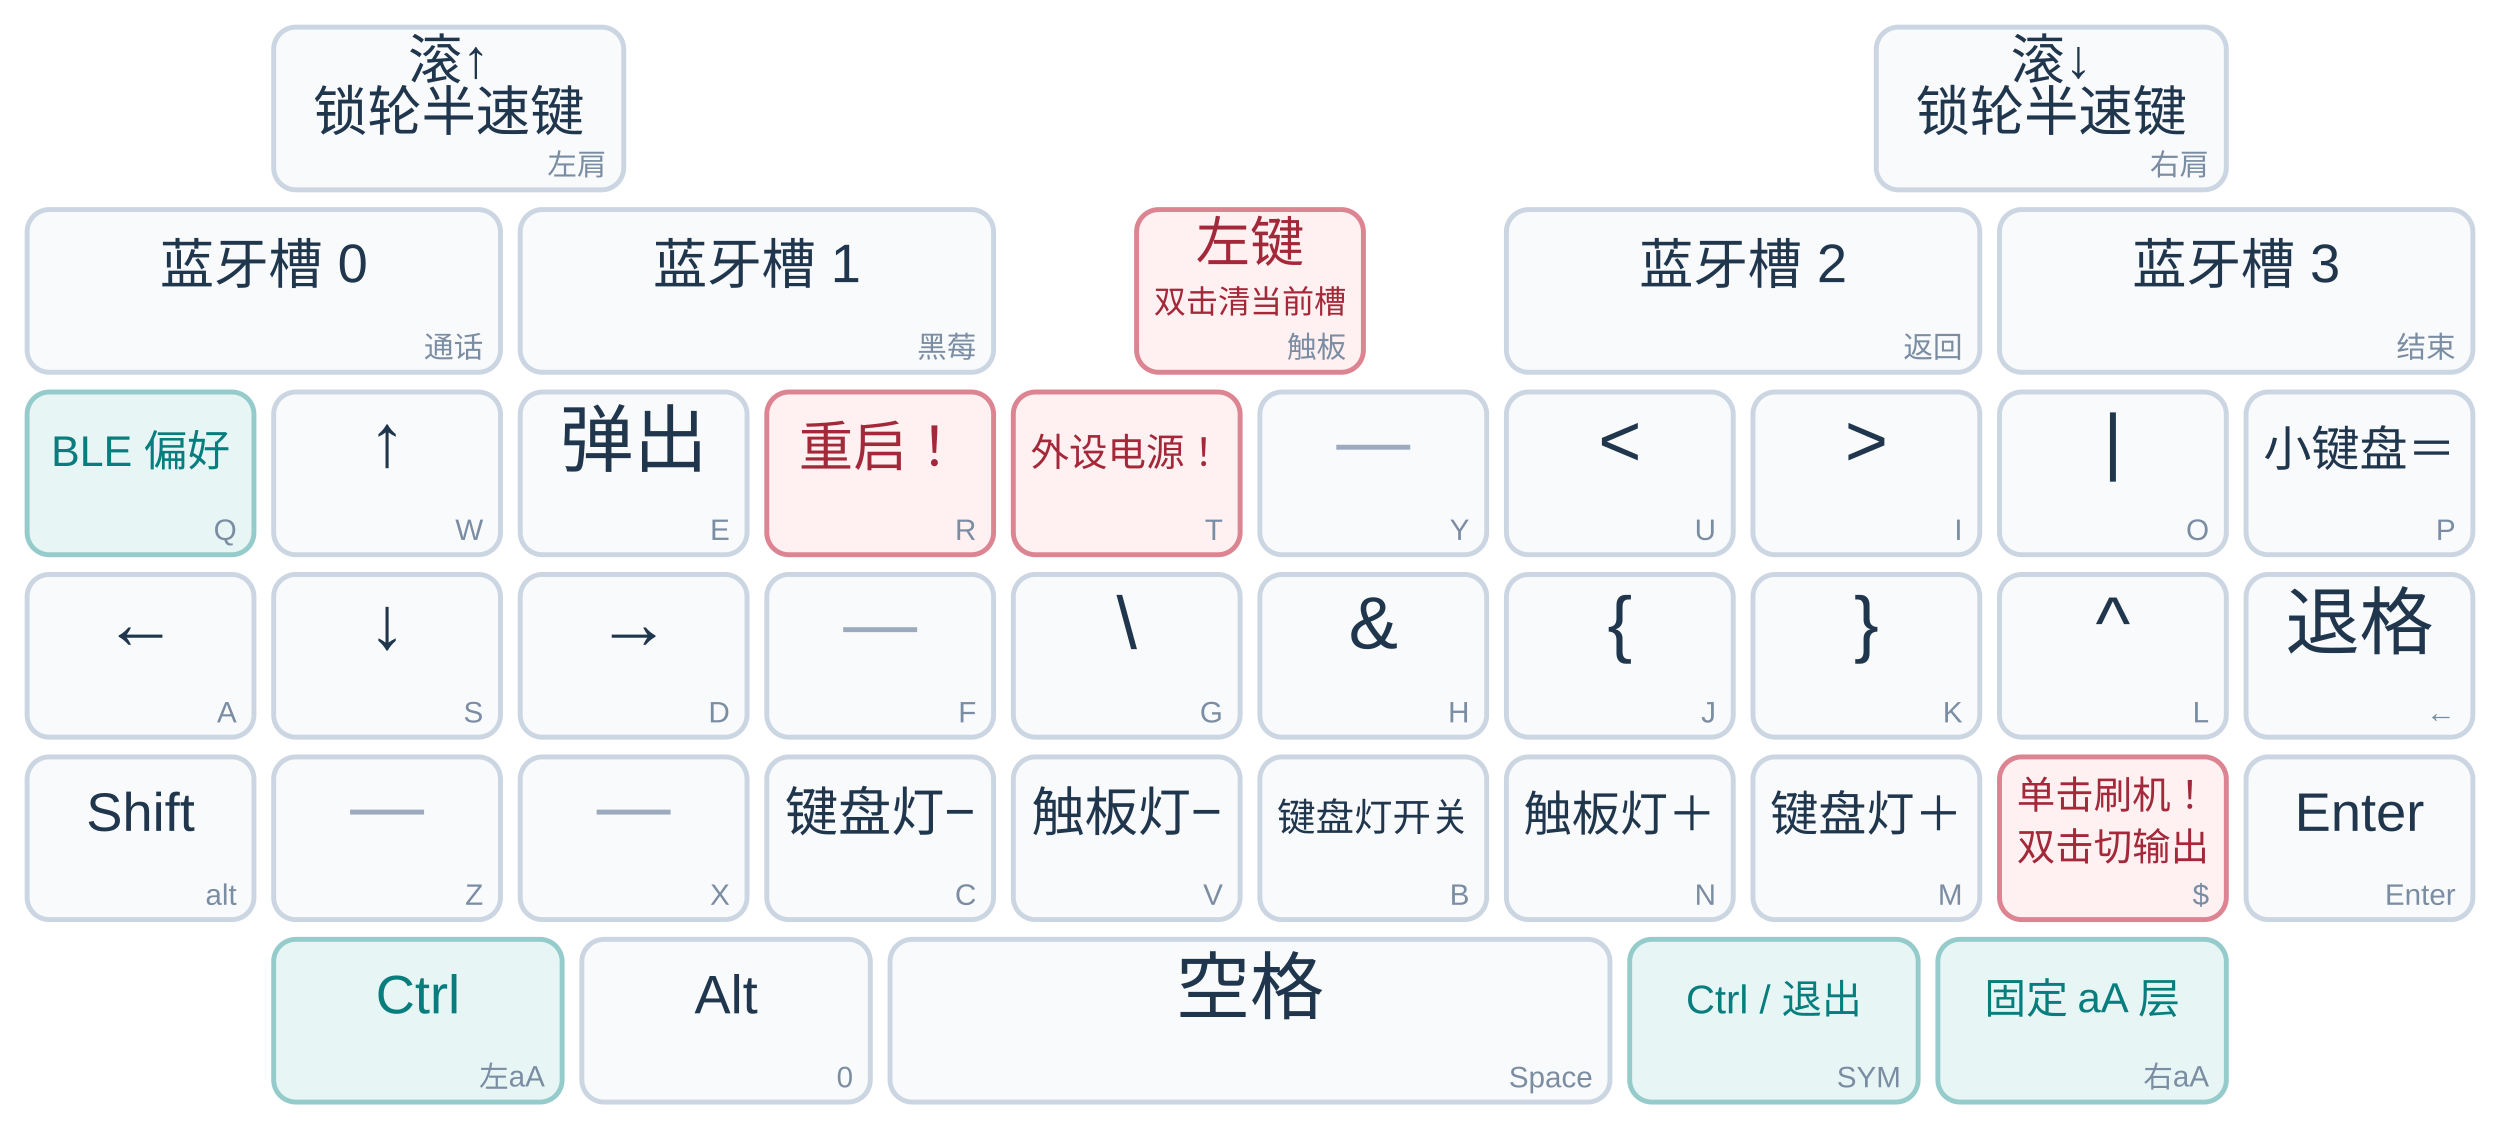
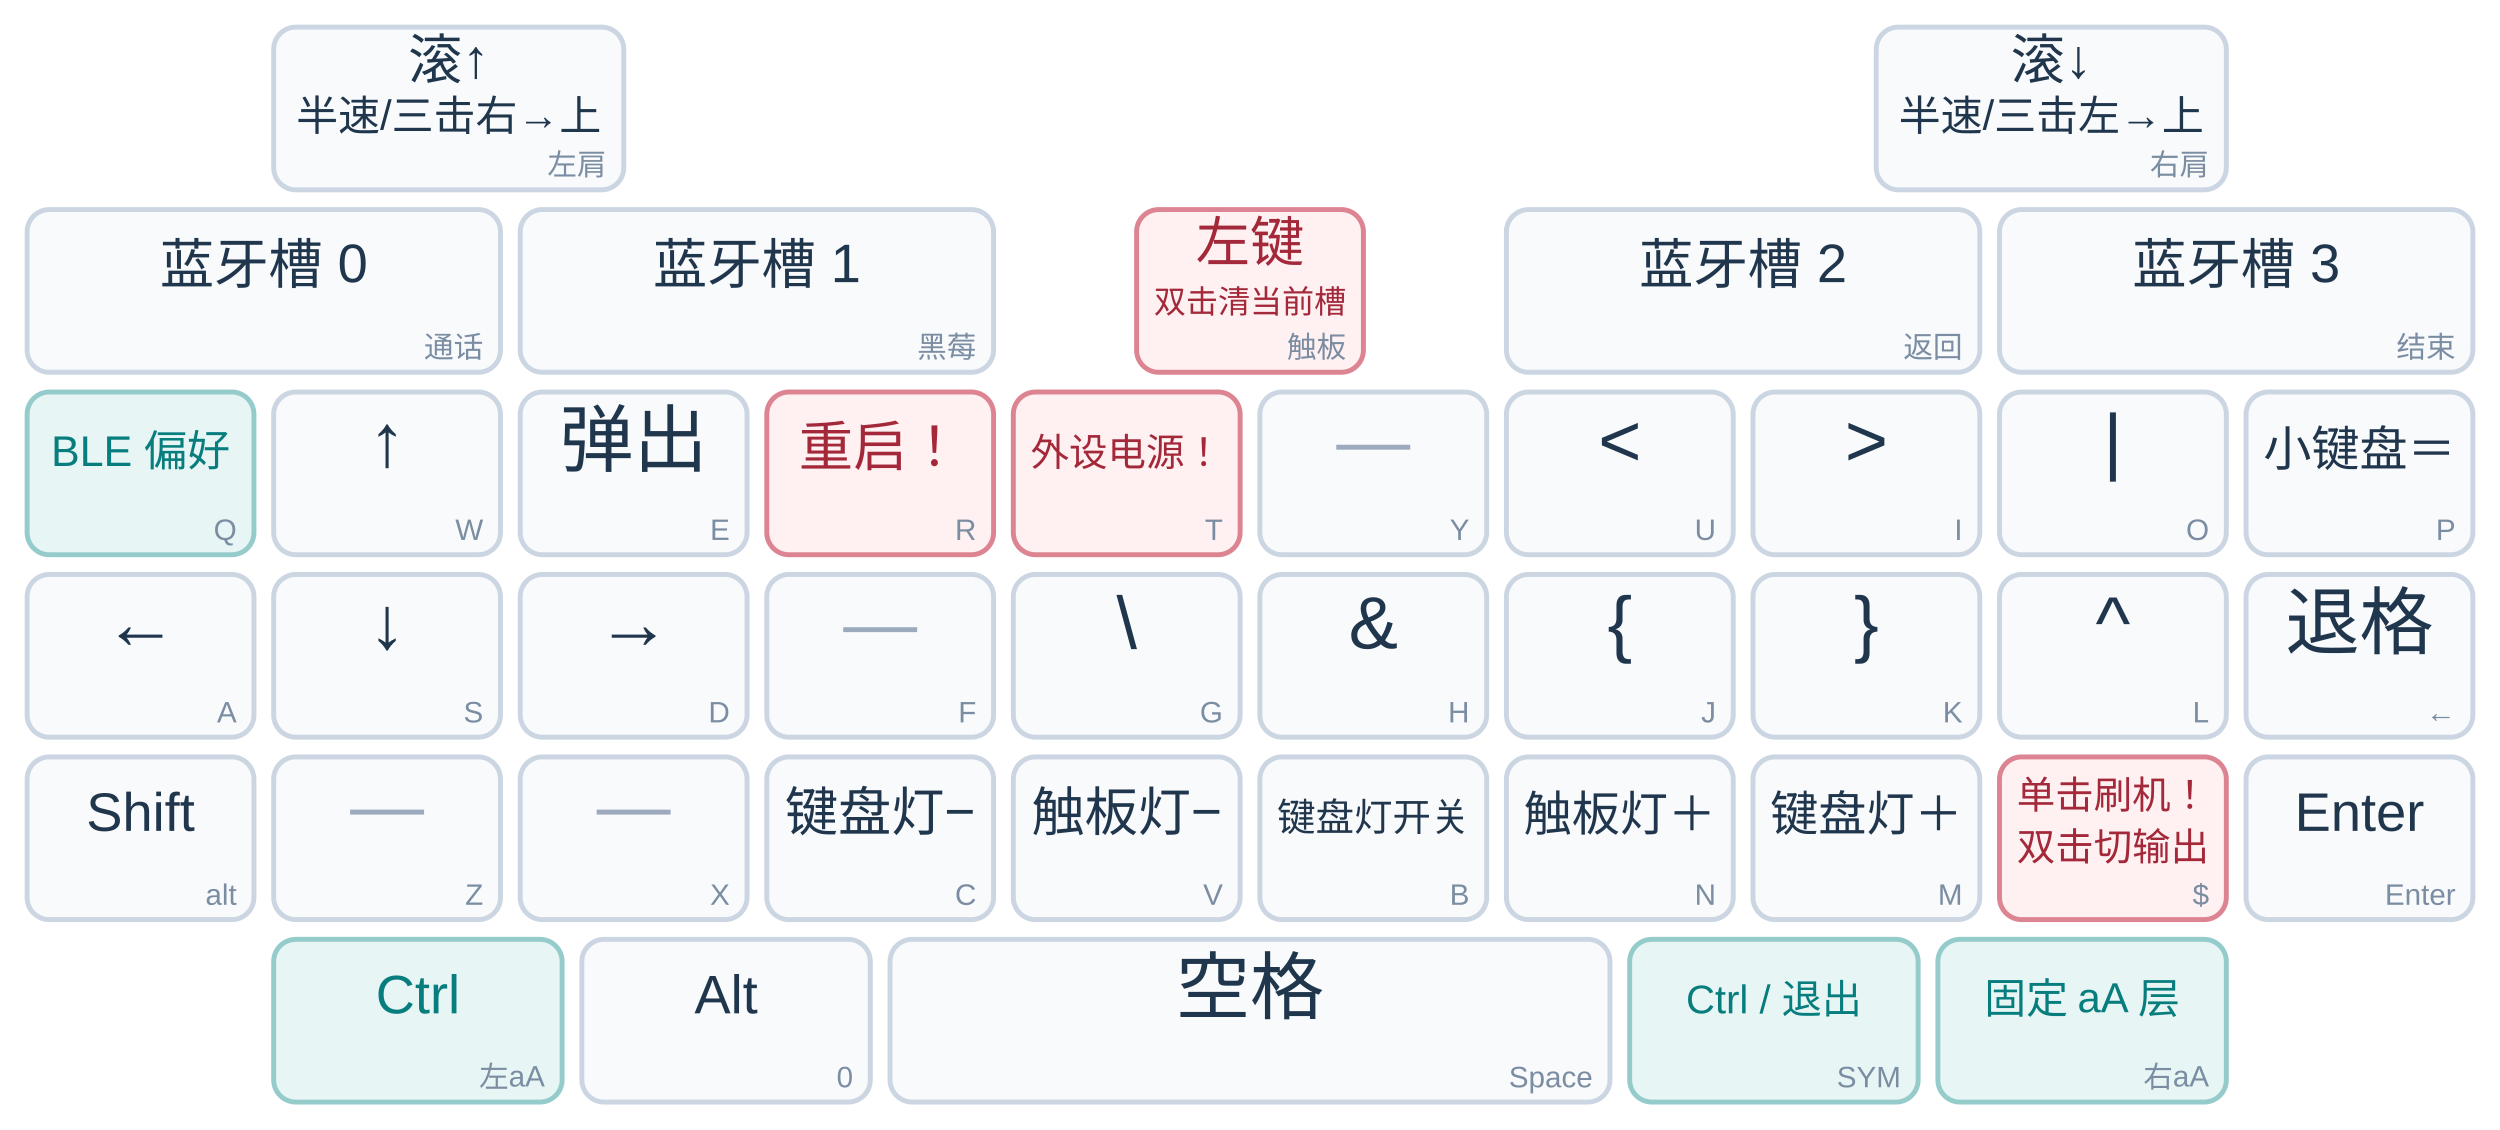
<svg xmlns="http://www.w3.org/2000/svg" viewBox="-7 -7 1014 458" role="img" aria-label="upper complete keymap">
  <g data-key="0" data-binding="&amp;aa_scroll_shoulder SCRL_UP">
    <rect x="104" y="4.0" width="142" height="66.0" rx="9" fill="#f8fafc" stroke="#cbd6e2" stroke-width="2" />
    <text x="175.0" y="25.0" text-anchor="middle" font-size="22" fill="#20364d" font-family="ManualHan,Arial,sans-serif">滚↑</text>
-     <text x="175.0" y="46.0" text-anchor="middle" font-size="22" fill="#20364d" font-family="ManualHan,Arial,sans-serif">锁轮半速键</text>
+     <text x="175.0" y="46.0" text-anchor="middle" font-size="17" fill="#20364d" font-family="ManualHan,Arial,sans-serif">半速/三击右→上</text>
    <text x="239" y="64.0" text-anchor="end" font-size="12" fill="#7b8da2" font-family="ManualHan,Arial,sans-serif">左肩</text>
  </g>
  <g data-key="1" data-binding="&amp;aa_scroll_shoulder SCRL_DOWN">
    <rect x="754" y="4.0" width="142" height="66.0" rx="9" fill="#f8fafc" stroke="#cbd6e2" stroke-width="2" />
    <text x="825.0" y="25.0" text-anchor="middle" font-size="22" fill="#20364d" font-family="ManualHan,Arial,sans-serif">滚↓</text>
-     <text x="825.0" y="46.0" text-anchor="middle" font-size="22" fill="#20364d" font-family="ManualHan,Arial,sans-serif">锁轮半速键</text>
+     <text x="825.0" y="46.0" text-anchor="middle" font-size="17" fill="#20364d" font-family="ManualHan,Arial,sans-serif">半速/三击左→上</text>
    <text x="889" y="64.0" text-anchor="end" font-size="12" fill="#7b8da2" font-family="ManualHan,Arial,sans-serif">右肩</text>
  </g>
  <g data-key="2" data-binding="&amp;bt BT_SEL 0">
    <rect x="4" y="78.0" width="192" height="66.0" rx="9" fill="#f8fafc" stroke="#cbd6e2" stroke-width="2" />
    <text x="100.0" y="108.0" text-anchor="middle" font-size="22" fill="#20364d" font-family="ManualHan,Arial,sans-serif">蓝牙槽 0</text>
    <text x="189" y="138.0" text-anchor="end" font-size="12" fill="#7b8da2" font-family="ManualHan,Arial,sans-serif">通话</text>
  </g>
  <g data-key="3" data-binding="&amp;bt BT_SEL 1">
    <rect x="204" y="78.0" width="192" height="66.0" rx="9" fill="#f8fafc" stroke="#cbd6e2" stroke-width="2" />
    <text x="300.0" y="108.0" text-anchor="middle" font-size="22" fill="#20364d" font-family="ManualHan,Arial,sans-serif">蓝牙槽 1</text>
    <text x="389" y="138.0" text-anchor="end" font-size="12" fill="#7b8da2" font-family="ManualHan,Arial,sans-serif">黑莓</text>
  </g>
  <g data-key="4" data-binding="&amp;td0">
    <rect x="454" y="78.0" width="92" height="66.0" rx="9" fill="#fff0f1" stroke="#dc8491" stroke-width="2" />
    <text x="500.0" y="99.0" text-anchor="middle" font-size="22" fill="#a32839" font-family="ManualHan,Arial,sans-serif">左键</text>
    <text x="500.0" y="120.0" text-anchor="middle" font-size="13.0" fill="#a32839" font-family="ManualHan,Arial,sans-serif">双击清当前槽</text>
    <text x="539" y="138.0" text-anchor="end" font-size="12" fill="#7b8da2" font-family="ManualHan,Arial,sans-serif">触板</text>
  </g>
  <g data-key="5" data-binding="&amp;bt BT_SEL 2">
    <rect x="604" y="78.0" width="192" height="66.0" rx="9" fill="#f8fafc" stroke="#cbd6e2" stroke-width="2" />
    <text x="700.0" y="108.0" text-anchor="middle" font-size="22" fill="#20364d" font-family="ManualHan,Arial,sans-serif">蓝牙槽 2</text>
    <text x="789" y="138.0" text-anchor="end" font-size="12" fill="#7b8da2" font-family="ManualHan,Arial,sans-serif">返回</text>
  </g>
  <g data-key="6" data-binding="&amp;bt BT_SEL 3">
    <rect x="804" y="78.0" width="192" height="66.0" rx="9" fill="#f8fafc" stroke="#cbd6e2" stroke-width="2" />
    <text x="900.0" y="108.0" text-anchor="middle" font-size="22" fill="#20364d" font-family="ManualHan,Arial,sans-serif">蓝牙槽 3</text>
    <text x="989" y="138.0" text-anchor="end" font-size="12" fill="#7b8da2" font-family="ManualHan,Arial,sans-serif">结束</text>
  </g>
  <g data-key="7" data-binding="&amp;out OUT_BLE">
    <rect x="4" y="152.0" width="92" height="66.0" rx="9" fill="#e7f6f5" stroke="#95cccb" stroke-width="2" />
    <text x="50.0" y="182.0" text-anchor="middle" font-size="17.41" fill="#087d7e" font-family="ManualHan,Arial,sans-serif">BLE 偏好</text>
    <text x="89" y="212.0" text-anchor="end" font-size="12" fill="#7b8da2" font-family="ManualHan,Arial,sans-serif">Q</text>
  </g>
  <g data-key="8" data-binding="&amp;kp UP">
    <rect x="104" y="152.0" width="92" height="66.0" rx="9" fill="#f8fafc" stroke="#cbd6e2" stroke-width="2" />
    <text x="150.0" y="182.0" text-anchor="middle" font-size="30" fill="#20364d" font-family="ManualHan,Arial,sans-serif">↑</text>
    <text x="189" y="212.0" text-anchor="end" font-size="12" fill="#7b8da2" font-family="ManualHan,Arial,sans-serif">W</text>
  </g>
  <g data-key="9" data-binding="&amp;kp C_EJECT">
    <rect x="204" y="152.0" width="92" height="66.0" rx="9" fill="#f8fafc" stroke="#cbd6e2" stroke-width="2" />
    <text x="250.0" y="182.0" text-anchor="middle" font-size="30" fill="#20364d" font-family="ManualHan,Arial,sans-serif">弹出</text>
    <text x="289" y="212.0" text-anchor="end" font-size="12" fill="#7b8da2" font-family="ManualHan,Arial,sans-serif">E</text>
  </g>
  <g data-key="10" data-binding="&amp;sys_reset">
    <rect x="304" y="152.0" width="92" height="66.0" rx="9" fill="#fff0f1" stroke="#dc8491" stroke-width="2" />
    <text x="350.0" y="182.0" text-anchor="middle" font-size="22" fill="#a32839" font-family="ManualHan,Arial,sans-serif">重启！</text>
    <text x="389" y="212.0" text-anchor="end" font-size="12" fill="#7b8da2" font-family="ManualHan,Arial,sans-serif">R</text>
  </g>
  <g data-key="11" data-binding="&amp;ext_power EP_TOG">
    <rect x="404" y="152.0" width="92" height="66.0" rx="9" fill="#fff0f1" stroke="#dc8491" stroke-width="2" />
    <text x="450.0" y="182.0" text-anchor="middle" font-size="15.6" fill="#a32839" font-family="ManualHan,Arial,sans-serif">外设电源！</text>
    <text x="489" y="212.0" text-anchor="end" font-size="12" fill="#7b8da2" font-family="ManualHan,Arial,sans-serif">T</text>
  </g>
  <g data-key="12" data-binding="&amp;none">
    <rect x="504" y="152.0" width="92" height="66.0" rx="9" fill="#f8fafc" stroke="#cbd6e2" stroke-width="2" />
    <text x="550.0" y="182.0" text-anchor="middle" font-size="30" fill="#9daabd" font-family="ManualHan,Arial,sans-serif">—</text>
    <text x="589" y="212.0" text-anchor="end" font-size="12" fill="#7b8da2" font-family="ManualHan,Arial,sans-serif">Y</text>
  </g>
  <g data-key="13" data-binding="&amp;kp LT">
    <rect x="604" y="152.0" width="92" height="66.0" rx="9" fill="#f8fafc" stroke="#cbd6e2" stroke-width="2" />
    <text x="650.0" y="182.0" text-anchor="middle" font-size="30" fill="#20364d" font-family="ManualHan,Arial,sans-serif">&lt;</text>
    <text x="689" y="212.0" text-anchor="end" font-size="12" fill="#7b8da2" font-family="ManualHan,Arial,sans-serif">U</text>
  </g>
  <g data-key="14" data-binding="&amp;kp GT">
    <rect x="704" y="152.0" width="92" height="66.0" rx="9" fill="#f8fafc" stroke="#cbd6e2" stroke-width="2" />
    <text x="750.0" y="182.0" text-anchor="middle" font-size="30" fill="#20364d" font-family="ManualHan,Arial,sans-serif">&gt;</text>
    <text x="789" y="212.0" text-anchor="end" font-size="12" fill="#7b8da2" font-family="ManualHan,Arial,sans-serif">I</text>
  </g>
  <g data-key="15" data-binding="&amp;kp PIPE">
    <rect x="804" y="152.0" width="92" height="66.0" rx="9" fill="#f8fafc" stroke="#cbd6e2" stroke-width="2" />
    <text x="850.0" y="182.0" text-anchor="middle" font-size="30" fill="#20364d" font-family="ManualHan,Arial,sans-serif">|</text>
    <text x="889" y="212.0" text-anchor="end" font-size="12" fill="#7b8da2" font-family="ManualHan,Arial,sans-serif">O</text>
  </g>
  <g data-key="16" data-binding="&amp;kp KP_EQUAL">
    <rect x="904" y="152.0" width="92" height="66.0" rx="9" fill="#f8fafc" stroke="#cbd6e2" stroke-width="2" />
    <text x="950.0" y="182.0" text-anchor="middle" font-size="19.5" fill="#20364d" font-family="ManualHan,Arial,sans-serif">小键盘＝</text>
    <text x="989" y="212.0" text-anchor="end" font-size="12" fill="#7b8da2" font-family="ManualHan,Arial,sans-serif">P</text>
  </g>
  <g data-key="17" data-binding="&amp;kp LEFT">
    <rect x="4" y="226.0" width="92" height="66.0" rx="9" fill="#f8fafc" stroke="#cbd6e2" stroke-width="2" />
    <text x="50.0" y="256.0" text-anchor="middle" font-size="30" fill="#20364d" font-family="ManualHan,Arial,sans-serif">←</text>
    <text x="89" y="286.0" text-anchor="end" font-size="12" fill="#7b8da2" font-family="ManualHan,Arial,sans-serif">A</text>
  </g>
  <g data-key="18" data-binding="&amp;kp DOWN">
    <rect x="104" y="226.0" width="92" height="66.0" rx="9" fill="#f8fafc" stroke="#cbd6e2" stroke-width="2" />
    <text x="150.0" y="256.0" text-anchor="middle" font-size="30" fill="#20364d" font-family="ManualHan,Arial,sans-serif">↓</text>
    <text x="189" y="286.0" text-anchor="end" font-size="12" fill="#7b8da2" font-family="ManualHan,Arial,sans-serif">S</text>
  </g>
  <g data-key="19" data-binding="&amp;kp RIGHT">
    <rect x="204" y="226.0" width="92" height="66.0" rx="9" fill="#f8fafc" stroke="#cbd6e2" stroke-width="2" />
    <text x="250.0" y="256.0" text-anchor="middle" font-size="30" fill="#20364d" font-family="ManualHan,Arial,sans-serif">→</text>
    <text x="289" y="286.0" text-anchor="end" font-size="12" fill="#7b8da2" font-family="ManualHan,Arial,sans-serif">D</text>
  </g>
  <g data-key="20" data-binding="&amp;none">
    <rect x="304" y="226.0" width="92" height="66.0" rx="9" fill="#f8fafc" stroke="#cbd6e2" stroke-width="2" />
    <text x="350.0" y="256.0" text-anchor="middle" font-size="30" fill="#9daabd" font-family="ManualHan,Arial,sans-serif">—</text>
    <text x="389" y="286.0" text-anchor="end" font-size="12" fill="#7b8da2" font-family="ManualHan,Arial,sans-serif">F</text>
  </g>
  <g data-key="21" data-binding="&amp;kp BSLH">
    <rect x="404" y="226.0" width="92" height="66.0" rx="9" fill="#f8fafc" stroke="#cbd6e2" stroke-width="2" />
    <text x="450.0" y="256.0" text-anchor="middle" font-size="30" fill="#20364d" font-family="ManualHan,Arial,sans-serif">\</text>
    <text x="489" y="286.0" text-anchor="end" font-size="12" fill="#7b8da2" font-family="ManualHan,Arial,sans-serif">G</text>
  </g>
  <g data-key="22" data-binding="&amp;kp AMPS">
    <rect x="504" y="226.0" width="92" height="66.0" rx="9" fill="#f8fafc" stroke="#cbd6e2" stroke-width="2" />
    <text x="550.0" y="256.0" text-anchor="middle" font-size="30" fill="#20364d" font-family="ManualHan,Arial,sans-serif">&amp;</text>
    <text x="589" y="286.0" text-anchor="end" font-size="12" fill="#7b8da2" font-family="ManualHan,Arial,sans-serif">H</text>
  </g>
  <g data-key="23" data-binding="&amp;kp LBRC">
    <rect x="604" y="226.0" width="92" height="66.0" rx="9" fill="#f8fafc" stroke="#cbd6e2" stroke-width="2" />
    <text x="650.0" y="256.0" text-anchor="middle" font-size="30" fill="#20364d" font-family="ManualHan,Arial,sans-serif">{</text>
    <text x="689" y="286.0" text-anchor="end" font-size="12" fill="#7b8da2" font-family="ManualHan,Arial,sans-serif">J</text>
  </g>
  <g data-key="24" data-binding="&amp;kp RBRC">
    <rect x="704" y="226.0" width="92" height="66.0" rx="9" fill="#f8fafc" stroke="#cbd6e2" stroke-width="2" />
    <text x="750.0" y="256.0" text-anchor="middle" font-size="30" fill="#20364d" font-family="ManualHan,Arial,sans-serif">}</text>
    <text x="789" y="286.0" text-anchor="end" font-size="12" fill="#7b8da2" font-family="ManualHan,Arial,sans-serif">K</text>
  </g>
  <g data-key="25" data-binding="&amp;kp CARET">
    <rect x="804" y="226.0" width="92" height="66.0" rx="9" fill="#f8fafc" stroke="#cbd6e2" stroke-width="2" />
    <text x="850.0" y="256.0" text-anchor="middle" font-size="30" fill="#20364d" font-family="ManualHan,Arial,sans-serif">^</text>
    <text x="889" y="286.0" text-anchor="end" font-size="12" fill="#7b8da2" font-family="ManualHan,Arial,sans-serif">L</text>
  </g>
  <g data-key="26" data-binding="&amp;kp BSPC">
    <rect x="904" y="226.0" width="92" height="66.0" rx="9" fill="#f8fafc" stroke="#cbd6e2" stroke-width="2" />
    <text x="950.0" y="256.0" text-anchor="middle" font-size="30" fill="#20364d" font-family="ManualHan,Arial,sans-serif">退格</text>
    <text x="989" y="286.0" text-anchor="end" font-size="12" fill="#7b8da2" font-family="ManualHan,Arial,sans-serif">←</text>
  </g>
  <g data-key="27" data-binding="&amp;kp LSHFT">
    <rect x="4" y="300.0" width="92" height="66.0" rx="9" fill="#f8fafc" stroke="#cbd6e2" stroke-width="2" />
    <text x="50.0" y="330.0" text-anchor="middle" font-size="22" fill="#20364d" font-family="ManualHan,Arial,sans-serif">Shift</text>
    <text x="89" y="360.0" text-anchor="end" font-size="12" fill="#7b8da2" font-family="ManualHan,Arial,sans-serif">alt</text>
  </g>
  <g data-key="28" data-binding="&amp;none">
    <rect x="104" y="300.0" width="92" height="66.0" rx="9" fill="#f8fafc" stroke="#cbd6e2" stroke-width="2" />
    <text x="150.0" y="330.0" text-anchor="middle" font-size="30" fill="#9daabd" font-family="ManualHan,Arial,sans-serif">—</text>
    <text x="189" y="360.0" text-anchor="end" font-size="12" fill="#7b8da2" font-family="ManualHan,Arial,sans-serif">Z</text>
  </g>
  <g data-key="29" data-binding="&amp;none">
    <rect x="204" y="300.0" width="92" height="66.0" rx="9" fill="#f8fafc" stroke="#cbd6e2" stroke-width="2" />
    <text x="250.0" y="330.0" text-anchor="middle" font-size="30" fill="#9daabd" font-family="ManualHan,Arial,sans-serif">—</text>
    <text x="289" y="360.0" text-anchor="end" font-size="12" fill="#7b8da2" font-family="ManualHan,Arial,sans-serif">X</text>
  </g>
  <g data-key="30" data-binding="&amp;rgb_ug RGB_BRD">
    <rect x="304" y="300.0" width="92" height="66.0" rx="9" fill="#f8fafc" stroke="#cbd6e2" stroke-width="2" />
    <text x="350.0" y="330.0" text-anchor="middle" font-size="21.55" fill="#20364d" font-family="ManualHan,Arial,sans-serif">键盘灯−</text>
    <text x="389" y="360.0" text-anchor="end" font-size="12" fill="#7b8da2" font-family="ManualHan,Arial,sans-serif">C</text>
  </g>
  <g data-key="31" data-binding="&amp;bl BL_DEC">
    <rect x="404" y="300.0" width="92" height="66.0" rx="9" fill="#f8fafc" stroke="#cbd6e2" stroke-width="2" />
    <text x="450.0" y="330.0" text-anchor="middle" font-size="21.55" fill="#20364d" font-family="ManualHan,Arial,sans-serif">触板灯−</text>
    <text x="489" y="360.0" text-anchor="end" font-size="12" fill="#7b8da2" font-family="ManualHan,Arial,sans-serif">V</text>
  </g>
  <g data-key="32" data-binding="&amp;rgb_ug RGB_TOG">
    <rect x="504" y="300.0" width="92" height="66.0" rx="9" fill="#f8fafc" stroke="#cbd6e2" stroke-width="2" />
    <text x="550.0" y="330.0" text-anchor="middle" font-size="15.6" fill="#20364d" font-family="ManualHan,Arial,sans-serif">键盘灯开关</text>
    <text x="589" y="360.0" text-anchor="end" font-size="12" fill="#7b8da2" font-family="ManualHan,Arial,sans-serif">B</text>
  </g>
  <g data-key="33" data-binding="&amp;bl BL_INC">
    <rect x="604" y="300.0" width="92" height="66.0" rx="9" fill="#f8fafc" stroke="#cbd6e2" stroke-width="2" />
    <text x="650.0" y="330.0" text-anchor="middle" font-size="19.5" fill="#20364d" font-family="ManualHan,Arial,sans-serif">触板灯＋</text>
    <text x="689" y="360.0" text-anchor="end" font-size="12" fill="#7b8da2" font-family="ManualHan,Arial,sans-serif">N</text>
  </g>
  <g data-key="34" data-binding="&amp;rgb_ug RGB_BRI">
    <rect x="704" y="300.0" width="92" height="66.0" rx="9" fill="#f8fafc" stroke="#cbd6e2" stroke-width="2" />
    <text x="750.0" y="330.0" text-anchor="middle" font-size="19.5" fill="#20364d" font-family="ManualHan,Arial,sans-serif">键盘灯＋</text>
    <text x="789" y="360.0" text-anchor="end" font-size="12" fill="#7b8da2" font-family="ManualHan,Arial,sans-serif">M</text>
  </g>
  <g data-key="35" data-binding="&amp;td_boot_out">
    <rect x="804" y="300.0" width="92" height="66.0" rx="9" fill="#fff0f1" stroke="#dc8491" stroke-width="2" />
    <text x="850.0" y="321.0" text-anchor="middle" font-size="15.6" fill="#a32839" font-family="ManualHan,Arial,sans-serif">单击刷机！</text>
    <text x="850.0" y="342.0" text-anchor="middle" font-size="15.6" fill="#a32839" font-family="ManualHan,Arial,sans-serif">双击切输出</text>
    <text x="889" y="360.0" text-anchor="end" font-size="12" fill="#7b8da2" font-family="ManualHan,Arial,sans-serif">$</text>
  </g>
  <g data-key="36" data-binding="&amp;kp ENTER">
    <rect x="904" y="300.0" width="92" height="66.0" rx="9" fill="#f8fafc" stroke="#cbd6e2" stroke-width="2" />
    <text x="950.0" y="330.0" text-anchor="middle" font-size="22" fill="#20364d" font-family="ManualHan,Arial,sans-serif">Enter</text>
    <text x="989" y="360.0" text-anchor="end" font-size="12" fill="#7b8da2" font-family="ManualHan,Arial,sans-serif">Enter</text>
  </g>
  <g data-key="37" data-binding="&amp;kp LCTRL">
    <rect x="104" y="374.0" width="117" height="66.0" rx="9" fill="#e7f6f5" stroke="#95cccb" stroke-width="2" />
    <text x="162.5" y="404.0" text-anchor="middle" font-size="22" fill="#087d7e" font-family="ManualHan,Arial,sans-serif">Ctrl</text>
    <text x="214" y="434.0" text-anchor="end" font-size="12" fill="#7b8da2" font-family="ManualHan,Arial,sans-serif">左aA</text>
  </g>
  <g data-key="38" data-binding="&amp;kp LALT">
    <rect x="229" y="374.0" width="117" height="66.0" rx="9" fill="#f8fafc" stroke="#cbd6e2" stroke-width="2" />
    <text x="287.5" y="404.0" text-anchor="middle" font-size="22" fill="#20364d" font-family="ManualHan,Arial,sans-serif">Alt</text>
    <text x="339" y="434.0" text-anchor="end" font-size="12" fill="#7b8da2" font-family="ManualHan,Arial,sans-serif">0</text>
  </g>
  <g data-key="39" data-binding="&amp;kp SPACE">
    <rect x="354" y="374.0" width="292" height="66.0" rx="9" fill="#f8fafc" stroke="#cbd6e2" stroke-width="2" />
    <text x="500.0" y="404.0" text-anchor="middle" font-size="30" fill="#20364d" font-family="ManualHan,Arial,sans-serif">空格</text>
    <text x="639" y="434.0" text-anchor="end" font-size="12" fill="#7b8da2" font-family="ManualHan,Arial,sans-serif">Space</text>
  </g>
  <g data-key="40" data-binding="&amp;aa_sym_ctrl">
    <rect x="654" y="374.0" width="117" height="66.0" rx="9" fill="#e7f6f5" stroke="#95cccb" stroke-width="2" />
    <text x="712.5" y="404.0" text-anchor="middle" font-size="16.25" fill="#087d7e" font-family="ManualHan,Arial,sans-serif">Ctrl / 退出</text>
    <text x="764" y="434.0" text-anchor="end" font-size="12" fill="#7b8da2" font-family="ManualHan,Arial,sans-serif">SYM</text>
  </g>
  <g data-key="41" data-binding="&amp;to UPPER">
    <rect x="779" y="374.0" width="117" height="66.0" rx="9" fill="#e7f6f5" stroke="#95cccb" stroke-width="2" />
    <text x="837.5" y="404.0" text-anchor="middle" font-size="17" fill="#087d7e" font-family="ManualHan,Arial,sans-serif">固定 aA 层</text>
    <text x="889" y="434.0" text-anchor="end" font-size="12" fill="#7b8da2" font-family="ManualHan,Arial,sans-serif">右aA</text>
  </g>
</svg>
